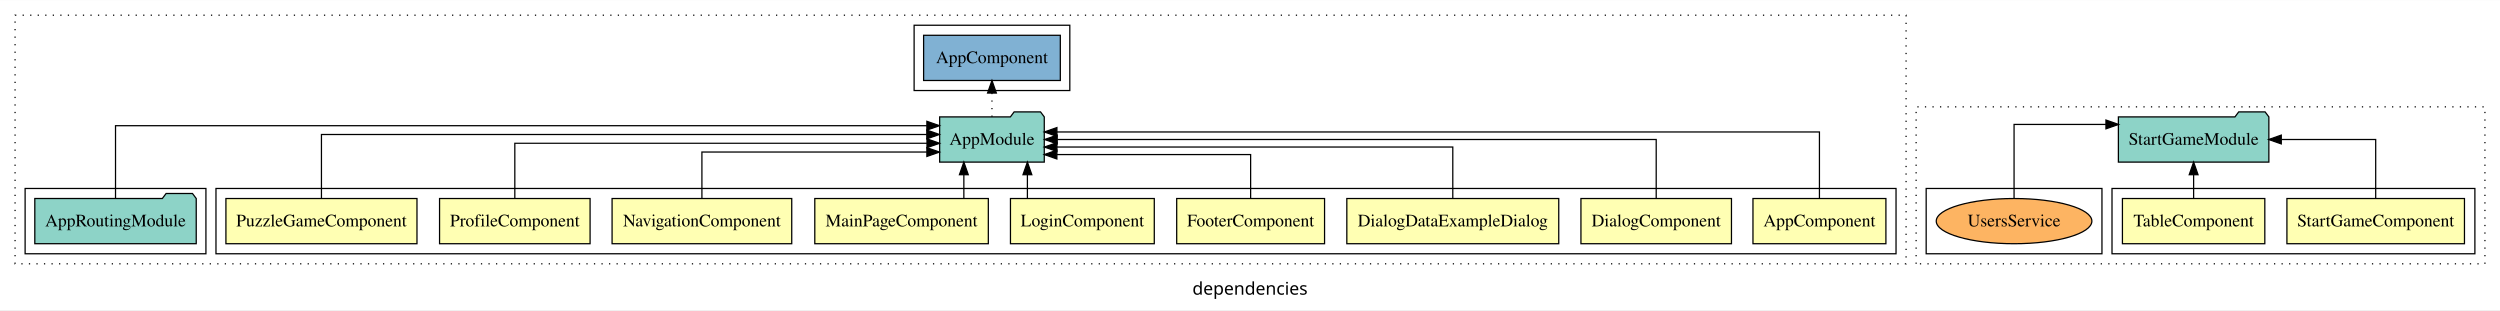
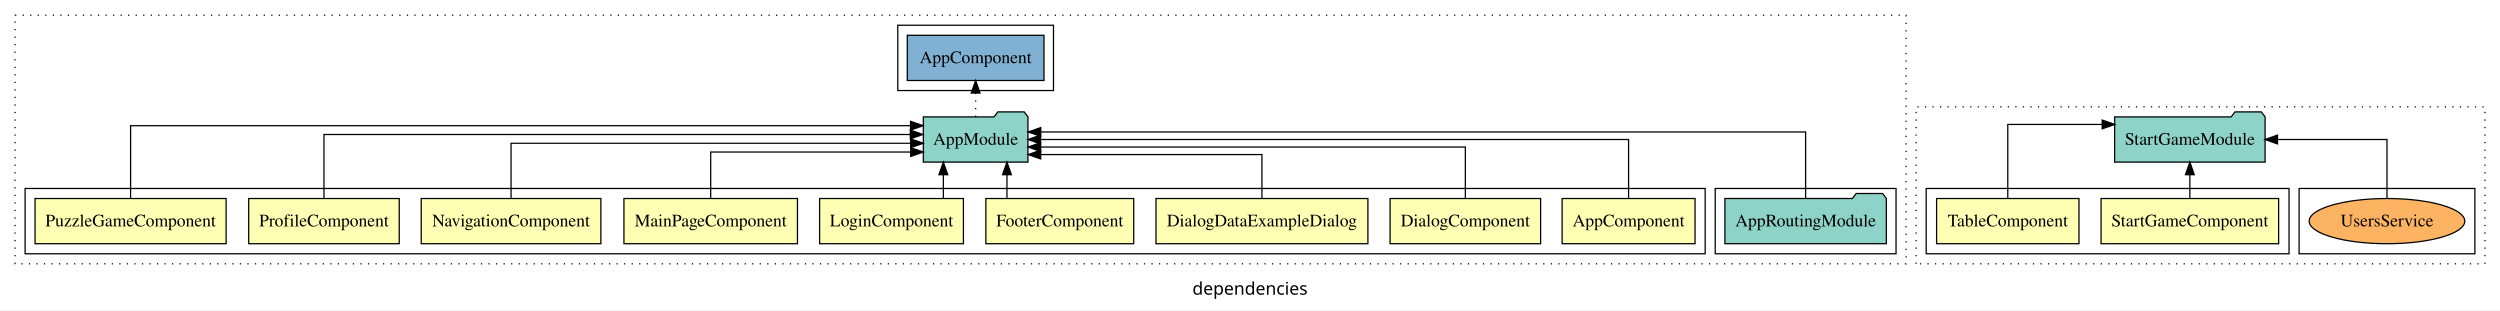
<svg xmlns="http://www.w3.org/2000/svg" width="1991pt" height="247pt" viewBox="0.00 0.00 1991.00 246.80">
  <g id="graph0" class="graph" transform="scale(1 1) rotate(0) translate(4 242.8)">
    <polygon fill="white" stroke="transparent" points="-4,4 -4,-242.8 1987,-242.8 1987,4 -4,4" />
    <text text-anchor="middle" x="991.5" y="-8.2" font-family="sans-serif" font-size="14.00">dependencies</text>
+     <g id="clust22" class="cluster">
+       <polygon fill="none" stroke="black" stroke-dasharray="1,5" points="1522,-32.8 1522,-157.8 1975,-157.8 1975,-32.8 1522,-32.8" />
+     </g>
+     <g id="clust29" class="cluster">
+       <polygon fill="none" stroke="black" points="1827,-40.8 1827,-92.8 1967,-92.8 1967,-40.8 1827,-40.8" />
+     </g>
+     <g id="clust23" class="cluster">
+       <polygon fill="none" stroke="black" points="1530,-40.8 1530,-92.8 1819,-92.8 1819,-40.8 1530,-40.8" />
+     </g>
    <g id="clust1" class="cluster">
      <polygon fill="none" stroke="black" stroke-dasharray="1,5" points="8,-32.8 8,-230.8 1514,-230.8 1514,-32.8 8,-32.8" />
    </g>
-     <g id="clust2" class="cluster">
-       <polygon fill="none" stroke="black" points="168,-40.8 168,-92.8 1506,-92.8 1506,-40.8 168,-40.8" />
-     </g>
    <g id="clust12" class="cluster">
-       <polygon fill="none" stroke="black" points="16,-40.8 16,-92.8 160,-92.8 160,-40.8 16,-40.8" />
+       <polygon fill="none" stroke="black" points="1362,-40.8 1362,-92.8 1506,-92.8 1506,-40.8 1362,-40.8" />
    </g>
    <g id="clust14" class="cluster">
-       <polygon fill="none" stroke="black" points="724,-170.8 724,-222.8 848,-222.8 848,-170.8 724,-170.8" />
+       <polygon fill="none" stroke="black" points="711,-170.8 711,-222.8 835,-222.8 835,-170.8 711,-170.8" />
    </g>
-     <g id="clust22" class="cluster">
-       <polygon fill="none" stroke="black" stroke-dasharray="1,5" points="1522,-32.8 1522,-157.8 1975,-157.8 1975,-32.8 1522,-32.8" />
-     </g>
-     <g id="clust23" class="cluster">
-       <polygon fill="none" stroke="black" points="1678,-40.8 1678,-92.8 1967,-92.8 1967,-40.8 1678,-40.8" />
-     </g>
-     <g id="clust29" class="cluster">
-       <polygon fill="none" stroke="black" points="1530,-40.8 1530,-92.8 1670,-92.8 1670,-40.8 1530,-40.8" />
+     <g id="clust2" class="cluster">
+       <polygon fill="none" stroke="black" points="16,-40.8 16,-92.8 1354,-92.8 1354,-40.8 16,-40.8" />
    </g>
    <g id="node1" class="node">
-       <polygon fill="#ffffb3" stroke="black" points="1497.94,-84.8 1392.06,-84.8 1392.06,-48.8 1497.94,-48.8 1497.94,-84.8" />
-       <text text-anchor="middle" x="1445" y="-62.6" font-family="Times,serif" font-size="14.00">AppComponent</text>
+       <polygon fill="#ffffb3" stroke="black" points="1345.94,-84.8 1240.06,-84.8 1240.06,-48.8 1345.94,-48.8 1345.94,-84.8" />
+       <text text-anchor="middle" x="1293" y="-62.6" font-family="Times,serif" font-size="14.00">AppComponent</text>
    </g>
    <g id="node10" class="node">
-       <polygon fill="#8dd3c7" stroke="black" points="827.66,-149.8 824.66,-153.8 803.66,-153.8 800.66,-149.8 744.34,-149.8 744.34,-113.8 827.66,-113.8 827.66,-149.8" />
-       <text text-anchor="middle" x="786" y="-127.6" font-family="Times,serif" font-size="14.00">AppModule</text>
+       <polygon fill="#8dd3c7" stroke="black" points="814.66,-149.8 811.66,-153.8 790.66,-153.8 787.66,-149.8 731.34,-149.8 731.34,-113.8 814.66,-113.8 814.66,-149.8" />
+       <text text-anchor="middle" x="773" y="-127.6" font-family="Times,serif" font-size="14.00">AppModule</text>
    </g>
    <g id="edge1" class="edge">
-       <path fill="none" stroke="black" d="M1445,-85.08C1445,-106.12 1445,-137.8 1445,-137.8 1445,-137.8 837.72,-137.8 837.72,-137.8" />
-       <polygon fill="black" stroke="black" points="837.72,-134.3 827.72,-137.8 837.72,-141.3 837.72,-134.3" />
+       <path fill="none" stroke="black" d="M1293,-84.91C1293,-104.14 1293,-131.8 1293,-131.8 1293,-131.8 824.67,-131.8 824.67,-131.8" />
+       <polygon fill="black" stroke="black" points="824.67,-128.3 814.67,-131.8 824.67,-135.3 824.67,-128.3" />
    </g>
    <g id="node2" class="node">
-       <polygon fill="#ffffb3" stroke="black" points="1374.94,-84.8 1255.06,-84.8 1255.06,-48.8 1374.94,-48.8 1374.94,-84.8" />
-       <text text-anchor="middle" x="1315" y="-62.6" font-family="Times,serif" font-size="14.00">DialogComponent</text>
+       <polygon fill="#ffffb3" stroke="black" points="1222.94,-84.8 1103.06,-84.8 1103.06,-48.8 1222.94,-48.8 1222.94,-84.8" />
+       <text text-anchor="middle" x="1163" y="-62.6" font-family="Times,serif" font-size="14.00">DialogComponent</text>
    </g>
    <g id="edge2" class="edge">
-       <path fill="none" stroke="black" d="M1315,-84.91C1315,-104.14 1315,-131.8 1315,-131.8 1315,-131.8 837.95,-131.8 837.95,-131.8" />
-       <polygon fill="black" stroke="black" points="837.95,-128.3 827.95,-131.8 837.95,-135.3 837.95,-128.3" />
+       <path fill="none" stroke="black" d="M1163,-84.82C1163,-102.17 1163,-125.8 1163,-125.8 1163,-125.8 824.74,-125.8 824.74,-125.8" />
+       <polygon fill="black" stroke="black" points="824.74,-122.3 814.74,-125.8 824.74,-129.3 824.74,-122.3" />
    </g>
    <g id="node3" class="node">
-       <polygon fill="#ffffb3" stroke="black" points="1237.39,-84.8 1068.61,-84.8 1068.61,-48.8 1237.39,-48.8 1237.39,-84.8" />
-       <text text-anchor="middle" x="1153" y="-62.6" font-family="Times,serif" font-size="14.00">DialogDataExampleDialog</text>
+       <polygon fill="#ffffb3" stroke="black" points="1085.39,-84.8 916.61,-84.8 916.61,-48.8 1085.39,-48.8 1085.39,-84.8" />
+       <text text-anchor="middle" x="1001" y="-62.6" font-family="Times,serif" font-size="14.00">DialogDataExampleDialog</text>
    </g>
    <g id="edge3" class="edge">
-       <path fill="none" stroke="black" d="M1153,-84.82C1153,-102.17 1153,-125.8 1153,-125.8 1153,-125.8 837.74,-125.8 837.74,-125.8" />
-       <polygon fill="black" stroke="black" points="837.74,-122.3 827.74,-125.8 837.74,-129.3 837.74,-122.3" />
+       <path fill="none" stroke="black" d="M1001,-85.04C1001,-100.37 1001,-119.8 1001,-119.8 1001,-119.8 824.82,-119.8 824.82,-119.8" />
+       <polygon fill="black" stroke="black" points="824.82,-116.3 814.82,-119.8 824.82,-123.3 824.82,-116.3" />
    </g>
    <g id="node4" class="node">
-       <polygon fill="#ffffb3" stroke="black" points="1050.88,-84.8 933.12,-84.8 933.12,-48.8 1050.88,-48.8 1050.88,-84.8" />
-       <text text-anchor="middle" x="992" y="-62.6" font-family="Times,serif" font-size="14.00">FooterComponent</text>
+       <polygon fill="#ffffb3" stroke="black" points="898.88,-84.8 781.12,-84.8 781.12,-48.8 898.88,-48.8 898.88,-84.8" />
+       <text text-anchor="middle" x="840" y="-62.6" font-family="Times,serif" font-size="14.00">FooterComponent</text>
    </g>
    <g id="edge4" class="edge">
-       <path fill="none" stroke="black" d="M992,-85.04C992,-100.37 992,-119.8 992,-119.8 992,-119.8 837.69,-119.8 837.69,-119.8" />
-       <polygon fill="black" stroke="black" points="837.69,-116.3 827.69,-119.8 837.69,-123.3 837.69,-116.3" />
+       <path fill="none" stroke="black" d="M797.94,-84.91C797.94,-84.91 797.94,-103.79 797.94,-103.79" />
+       <polygon fill="black" stroke="black" points="794.44,-103.79 797.94,-113.79 801.44,-103.79 794.44,-103.79" />
    </g>
    <g id="node5" class="node">
-       <polygon fill="#ffffb3" stroke="black" points="915.27,-84.8 800.73,-84.8 800.73,-48.8 915.27,-48.8 915.27,-84.8" />
-       <text text-anchor="middle" x="858" y="-62.6" font-family="Times,serif" font-size="14.00">LoginComponent</text>
+       <polygon fill="#ffffb3" stroke="black" points="763.27,-84.8 648.73,-84.8 648.73,-48.8 763.27,-48.8 763.27,-84.8" />
+       <text text-anchor="middle" x="706" y="-62.6" font-family="Times,serif" font-size="14.00">LoginComponent</text>
    </g>
    <g id="edge5" class="edge">
-       <path fill="none" stroke="black" d="M814.22,-84.91C814.22,-84.91 814.22,-103.79 814.22,-103.79" />
-       <polygon fill="black" stroke="black" points="810.72,-103.79 814.22,-113.79 817.72,-103.79 810.72,-103.79" />
+       <path fill="none" stroke="black" d="M747.28,-84.91C747.28,-84.91 747.28,-103.79 747.28,-103.79" />
+       <polygon fill="black" stroke="black" points="743.78,-103.79 747.28,-113.79 750.78,-103.79 743.78,-103.79" />
    </g>
    <g id="node6" class="node">
-       <polygon fill="#ffffb3" stroke="black" points="783.1,-84.8 644.9,-84.8 644.9,-48.8 783.1,-48.8 783.1,-84.8" />
-       <text text-anchor="middle" x="714" y="-62.6" font-family="Times,serif" font-size="14.00">MainPageComponent</text>
+       <polygon fill="#ffffb3" stroke="black" points="631.1,-84.8 492.9,-84.8 492.9,-48.8 631.1,-48.8 631.1,-84.8" />
+       <text text-anchor="middle" x="562" y="-62.6" font-family="Times,serif" font-size="14.00">MainPageComponent</text>
    </g>
    <g id="edge6" class="edge">
-       <path fill="none" stroke="black" d="M763.61,-84.91C763.61,-84.91 763.61,-103.79 763.61,-103.79" />
-       <polygon fill="black" stroke="black" points="760.11,-103.79 763.61,-113.79 767.11,-103.79 760.11,-103.79" />
+       <path fill="none" stroke="black" d="M562,-84.81C562,-100.85 562,-121.8 562,-121.8 562,-121.8 721.31,-121.8 721.31,-121.8" />
+       <polygon fill="black" stroke="black" points="721.31,-125.3 731.31,-121.8 721.31,-118.3 721.31,-125.3" />
    </g>
    <g id="node7" class="node">
-       <polygon fill="#ffffb3" stroke="black" points="626.54,-84.8 483.46,-84.8 483.46,-48.8 626.54,-48.8 626.54,-84.8" />
-       <text text-anchor="middle" x="555" y="-62.6" font-family="Times,serif" font-size="14.00">NavigationComponent</text>
+       <polygon fill="#ffffb3" stroke="black" points="474.54,-84.8 331.46,-84.8 331.46,-48.8 474.54,-48.8 474.54,-84.8" />
+       <text text-anchor="middle" x="403" y="-62.6" font-family="Times,serif" font-size="14.00">NavigationComponent</text>
    </g>
    <g id="edge7" class="edge">
-       <path fill="none" stroke="black" d="M555,-84.81C555,-100.85 555,-121.8 555,-121.8 555,-121.8 734.17,-121.8 734.17,-121.8" />
-       <polygon fill="black" stroke="black" points="734.17,-125.3 744.17,-121.8 734.17,-118.3 734.17,-125.3" />
+       <path fill="none" stroke="black" d="M403,-85.07C403,-103.36 403,-128.8 403,-128.8 403,-128.8 721.28,-128.8 721.28,-128.8" />
+       <polygon fill="black" stroke="black" points="721.28,-132.3 731.28,-128.8 721.28,-125.3 721.28,-132.3" />
    </g>
    <g id="node8" class="node">
-       <polygon fill="#ffffb3" stroke="black" points="465.94,-84.8 346.06,-84.8 346.06,-48.8 465.94,-48.8 465.94,-84.8" />
-       <text text-anchor="middle" x="406" y="-62.6" font-family="Times,serif" font-size="14.00">ProfileComponent</text>
+       <polygon fill="#ffffb3" stroke="black" points="313.94,-84.8 194.06,-84.8 194.06,-48.8 313.94,-48.8 313.94,-84.8" />
+       <text text-anchor="middle" x="254" y="-62.6" font-family="Times,serif" font-size="14.00">ProfileComponent</text>
    </g>
    <g id="edge8" class="edge">
-       <path fill="none" stroke="black" d="M406,-85.07C406,-103.36 406,-128.8 406,-128.8 406,-128.8 734.25,-128.8 734.25,-128.8" />
-       <polygon fill="black" stroke="black" points="734.25,-132.3 744.25,-128.8 734.25,-125.3 734.25,-132.3" />
+       <path fill="none" stroke="black" d="M254,-84.93C254,-105.37 254,-135.8 254,-135.8 254,-135.8 720.97,-135.8 720.97,-135.8" />
+       <polygon fill="black" stroke="black" points="720.97,-139.3 730.97,-135.8 720.97,-132.3 720.97,-139.3" />
    </g>
    <g id="node9" class="node">
-       <polygon fill="#ffffb3" stroke="black" points="328.08,-84.8 175.92,-84.8 175.92,-48.8 328.08,-48.8 328.08,-84.8" />
-       <text text-anchor="middle" x="252" y="-62.6" font-family="Times,serif" font-size="14.00">PuzzleGameComponent</text>
+       <polygon fill="#ffffb3" stroke="black" points="176.08,-84.8 23.92,-84.8 23.92,-48.8 176.08,-48.8 176.08,-84.8" />
+       <text text-anchor="middle" x="100" y="-62.6" font-family="Times,serif" font-size="14.00">PuzzleGameComponent</text>
    </g>
    <g id="edge9" class="edge">
-       <path fill="none" stroke="black" d="M252,-84.93C252,-105.37 252,-135.8 252,-135.8 252,-135.8 734.1,-135.8 734.1,-135.8" />
-       <polygon fill="black" stroke="black" points="734.1,-139.3 744.1,-135.8 734.1,-132.3 734.1,-139.3" />
+       <path fill="none" stroke="black" d="M100,-84.81C100,-107.29 100,-142.8 100,-142.8 100,-142.8 721.16,-142.8 721.16,-142.8" />
+       <polygon fill="black" stroke="black" points="721.16,-146.3 731.16,-142.8 721.16,-139.3 721.16,-146.3" />
    </g>
    <g id="node12" class="node">
-       <polygon fill="#80b1d3" stroke="black" points="840.44,-214.8 731.56,-214.8 731.56,-178.8 840.44,-178.8 840.44,-214.8" />
-       <text text-anchor="middle" x="786" y="-192.6" font-family="Times,serif" font-size="14.00">AppComponent </text>
+       <polygon fill="#80b1d3" stroke="black" points="827.44,-214.8 718.56,-214.8 718.56,-178.8 827.44,-178.8 827.44,-214.8" />
+       <text text-anchor="middle" x="773" y="-192.6" font-family="Times,serif" font-size="14.00">AppComponent </text>
    </g>
    <g id="edge11" class="edge">
-       <path fill="none" stroke="black" stroke-dasharray="1,5" d="M786,-149.91C786,-149.91 786,-168.79 786,-168.79" />
-       <polygon fill="black" stroke="black" points="782.5,-168.79 786,-178.79 789.5,-168.79 782.5,-168.79" />
+       <path fill="none" stroke="black" stroke-dasharray="1,5" d="M773,-149.91C773,-149.91 773,-168.79 773,-168.79" />
+       <polygon fill="black" stroke="black" points="769.5,-168.79 773,-178.79 776.5,-168.79 769.5,-168.79" />
    </g>
    <g id="node11" class="node">
-       <polygon fill="#8dd3c7" stroke="black" points="152.28,-84.8 149.28,-88.8 128.28,-88.8 125.28,-84.8 23.72,-84.8 23.72,-48.8 152.28,-48.8 152.28,-84.8" />
-       <text text-anchor="middle" x="88" y="-62.6" font-family="Times,serif" font-size="14.00">AppRoutingModule</text>
+       <polygon fill="#8dd3c7" stroke="black" points="1498.28,-84.8 1495.28,-88.8 1474.28,-88.8 1471.28,-84.8 1369.72,-84.8 1369.72,-48.8 1498.28,-48.8 1498.28,-84.8" />
+       <text text-anchor="middle" x="1434" y="-62.6" font-family="Times,serif" font-size="14.00">AppRoutingModule</text>
    </g>
    <g id="edge10" class="edge">
-       <path fill="none" stroke="black" d="M88,-84.81C88,-107.29 88,-142.8 88,-142.8 88,-142.8 734.17,-142.8 734.17,-142.8" />
-       <polygon fill="black" stroke="black" points="734.17,-146.3 744.17,-142.8 734.17,-139.3 734.17,-146.3" />
+       <path fill="none" stroke="black" d="M1434,-85.08C1434,-106.12 1434,-137.8 1434,-137.8 1434,-137.8 824.85,-137.8 824.85,-137.8" />
+       <polygon fill="black" stroke="black" points="824.85,-134.3 814.85,-137.8 824.85,-141.3 824.85,-134.3" />
    </g>
    <g id="node13" class="node">
-       <polygon fill="#ffffb3" stroke="black" points="1958.7,-84.8 1817.3,-84.8 1817.3,-48.8 1958.7,-48.8 1958.7,-84.8" />
-       <text text-anchor="middle" x="1888" y="-62.6" font-family="Times,serif" font-size="14.00">StartGameComponent</text>
+       <polygon fill="#ffffb3" stroke="black" points="1810.7,-84.8 1669.3,-84.8 1669.3,-48.8 1810.7,-48.8 1810.7,-84.8" />
+       <text text-anchor="middle" x="1740" y="-62.6" font-family="Times,serif" font-size="14.00">StartGameComponent</text>
    </g>
    <g id="node15" class="node">
-       <polygon fill="#8dd3c7" stroke="black" points="1802.92,-149.8 1799.92,-153.8 1778.92,-153.8 1775.92,-149.8 1683.08,-149.8 1683.08,-113.8 1802.92,-113.8 1802.92,-149.8" />
-       <text text-anchor="middle" x="1743" y="-127.6" font-family="Times,serif" font-size="14.00">StartGameModule</text>
+       <polygon fill="#8dd3c7" stroke="black" points="1799.92,-149.8 1796.92,-153.8 1775.92,-153.8 1772.92,-149.8 1680.08,-149.8 1680.08,-113.8 1799.92,-113.8 1799.92,-149.8" />
+       <text text-anchor="middle" x="1740" y="-127.6" font-family="Times,serif" font-size="14.00">StartGameModule</text>
    </g>
    <g id="edge12" class="edge">
-       <path fill="none" stroke="black" d="M1888,-84.91C1888,-104.14 1888,-131.8 1888,-131.8 1888,-131.8 1812.81,-131.8 1812.81,-131.8" />
-       <polygon fill="black" stroke="black" points="1812.81,-128.3 1802.81,-131.8 1812.81,-135.3 1812.81,-128.3" />
+       <path fill="none" stroke="black" d="M1740,-84.91C1740,-84.91 1740,-103.79 1740,-103.79" />
+       <polygon fill="black" stroke="black" points="1736.5,-103.79 1740,-113.79 1743.5,-103.79 1736.5,-103.79" />
    </g>
    <g id="node14" class="node">
-       <polygon fill="#ffffb3" stroke="black" points="1799.7,-84.8 1686.3,-84.8 1686.3,-48.8 1799.7,-48.8 1799.7,-84.8" />
-       <text text-anchor="middle" x="1743" y="-62.6" font-family="Times,serif" font-size="14.00">TableComponent</text>
+       <polygon fill="#ffffb3" stroke="black" points="1651.7,-84.8 1538.3,-84.8 1538.3,-48.8 1651.7,-48.8 1651.7,-84.8" />
+       <text text-anchor="middle" x="1595" y="-62.6" font-family="Times,serif" font-size="14.00">TableComponent</text>
    </g>
    <g id="edge13" class="edge">
-       <path fill="none" stroke="black" d="M1743,-84.91C1743,-84.91 1743,-103.79 1743,-103.79" />
-       <polygon fill="black" stroke="black" points="1739.5,-103.79 1743,-113.79 1746.5,-103.79 1739.5,-103.79" />
+       <path fill="none" stroke="black" d="M1595,-85.05C1595,-107.82 1595,-143.8 1595,-143.8 1595,-143.8 1670.19,-143.8 1670.19,-143.8" />
+       <polygon fill="black" stroke="black" points="1670.19,-147.3 1680.19,-143.8 1670.19,-140.3 1670.19,-147.3" />
    </g>
    <g id="node16" class="node">
-       <ellipse fill="#fdb462" stroke="black" cx="1600" cy="-66.8" rx="61.97" ry="18" />
-       <text text-anchor="middle" x="1600" y="-62.6" font-family="Times,serif" font-size="14.00">UsersService</text>
+       <ellipse fill="#fdb462" stroke="black" cx="1897" cy="-66.8" rx="61.97" ry="18" />
+       <text text-anchor="middle" x="1897" y="-62.6" font-family="Times,serif" font-size="14.00">UsersService</text>
    </g>
    <g id="edge14" class="edge">
-       <path fill="none" stroke="black" d="M1600,-85.05C1600,-107.82 1600,-143.8 1600,-143.8 1600,-143.8 1673.18,-143.8 1673.18,-143.8" />
-       <polygon fill="black" stroke="black" points="1673.18,-147.3 1683.18,-143.8 1673.18,-140.3 1673.18,-147.3" />
+       <path fill="none" stroke="black" d="M1897,-84.91C1897,-104.14 1897,-131.8 1897,-131.8 1897,-131.8 1809.8,-131.8 1809.8,-131.8" />
+       <polygon fill="black" stroke="black" points="1809.8,-128.3 1799.8,-131.8 1809.8,-135.3 1809.8,-128.3" />
    </g>
  </g>
</svg>
